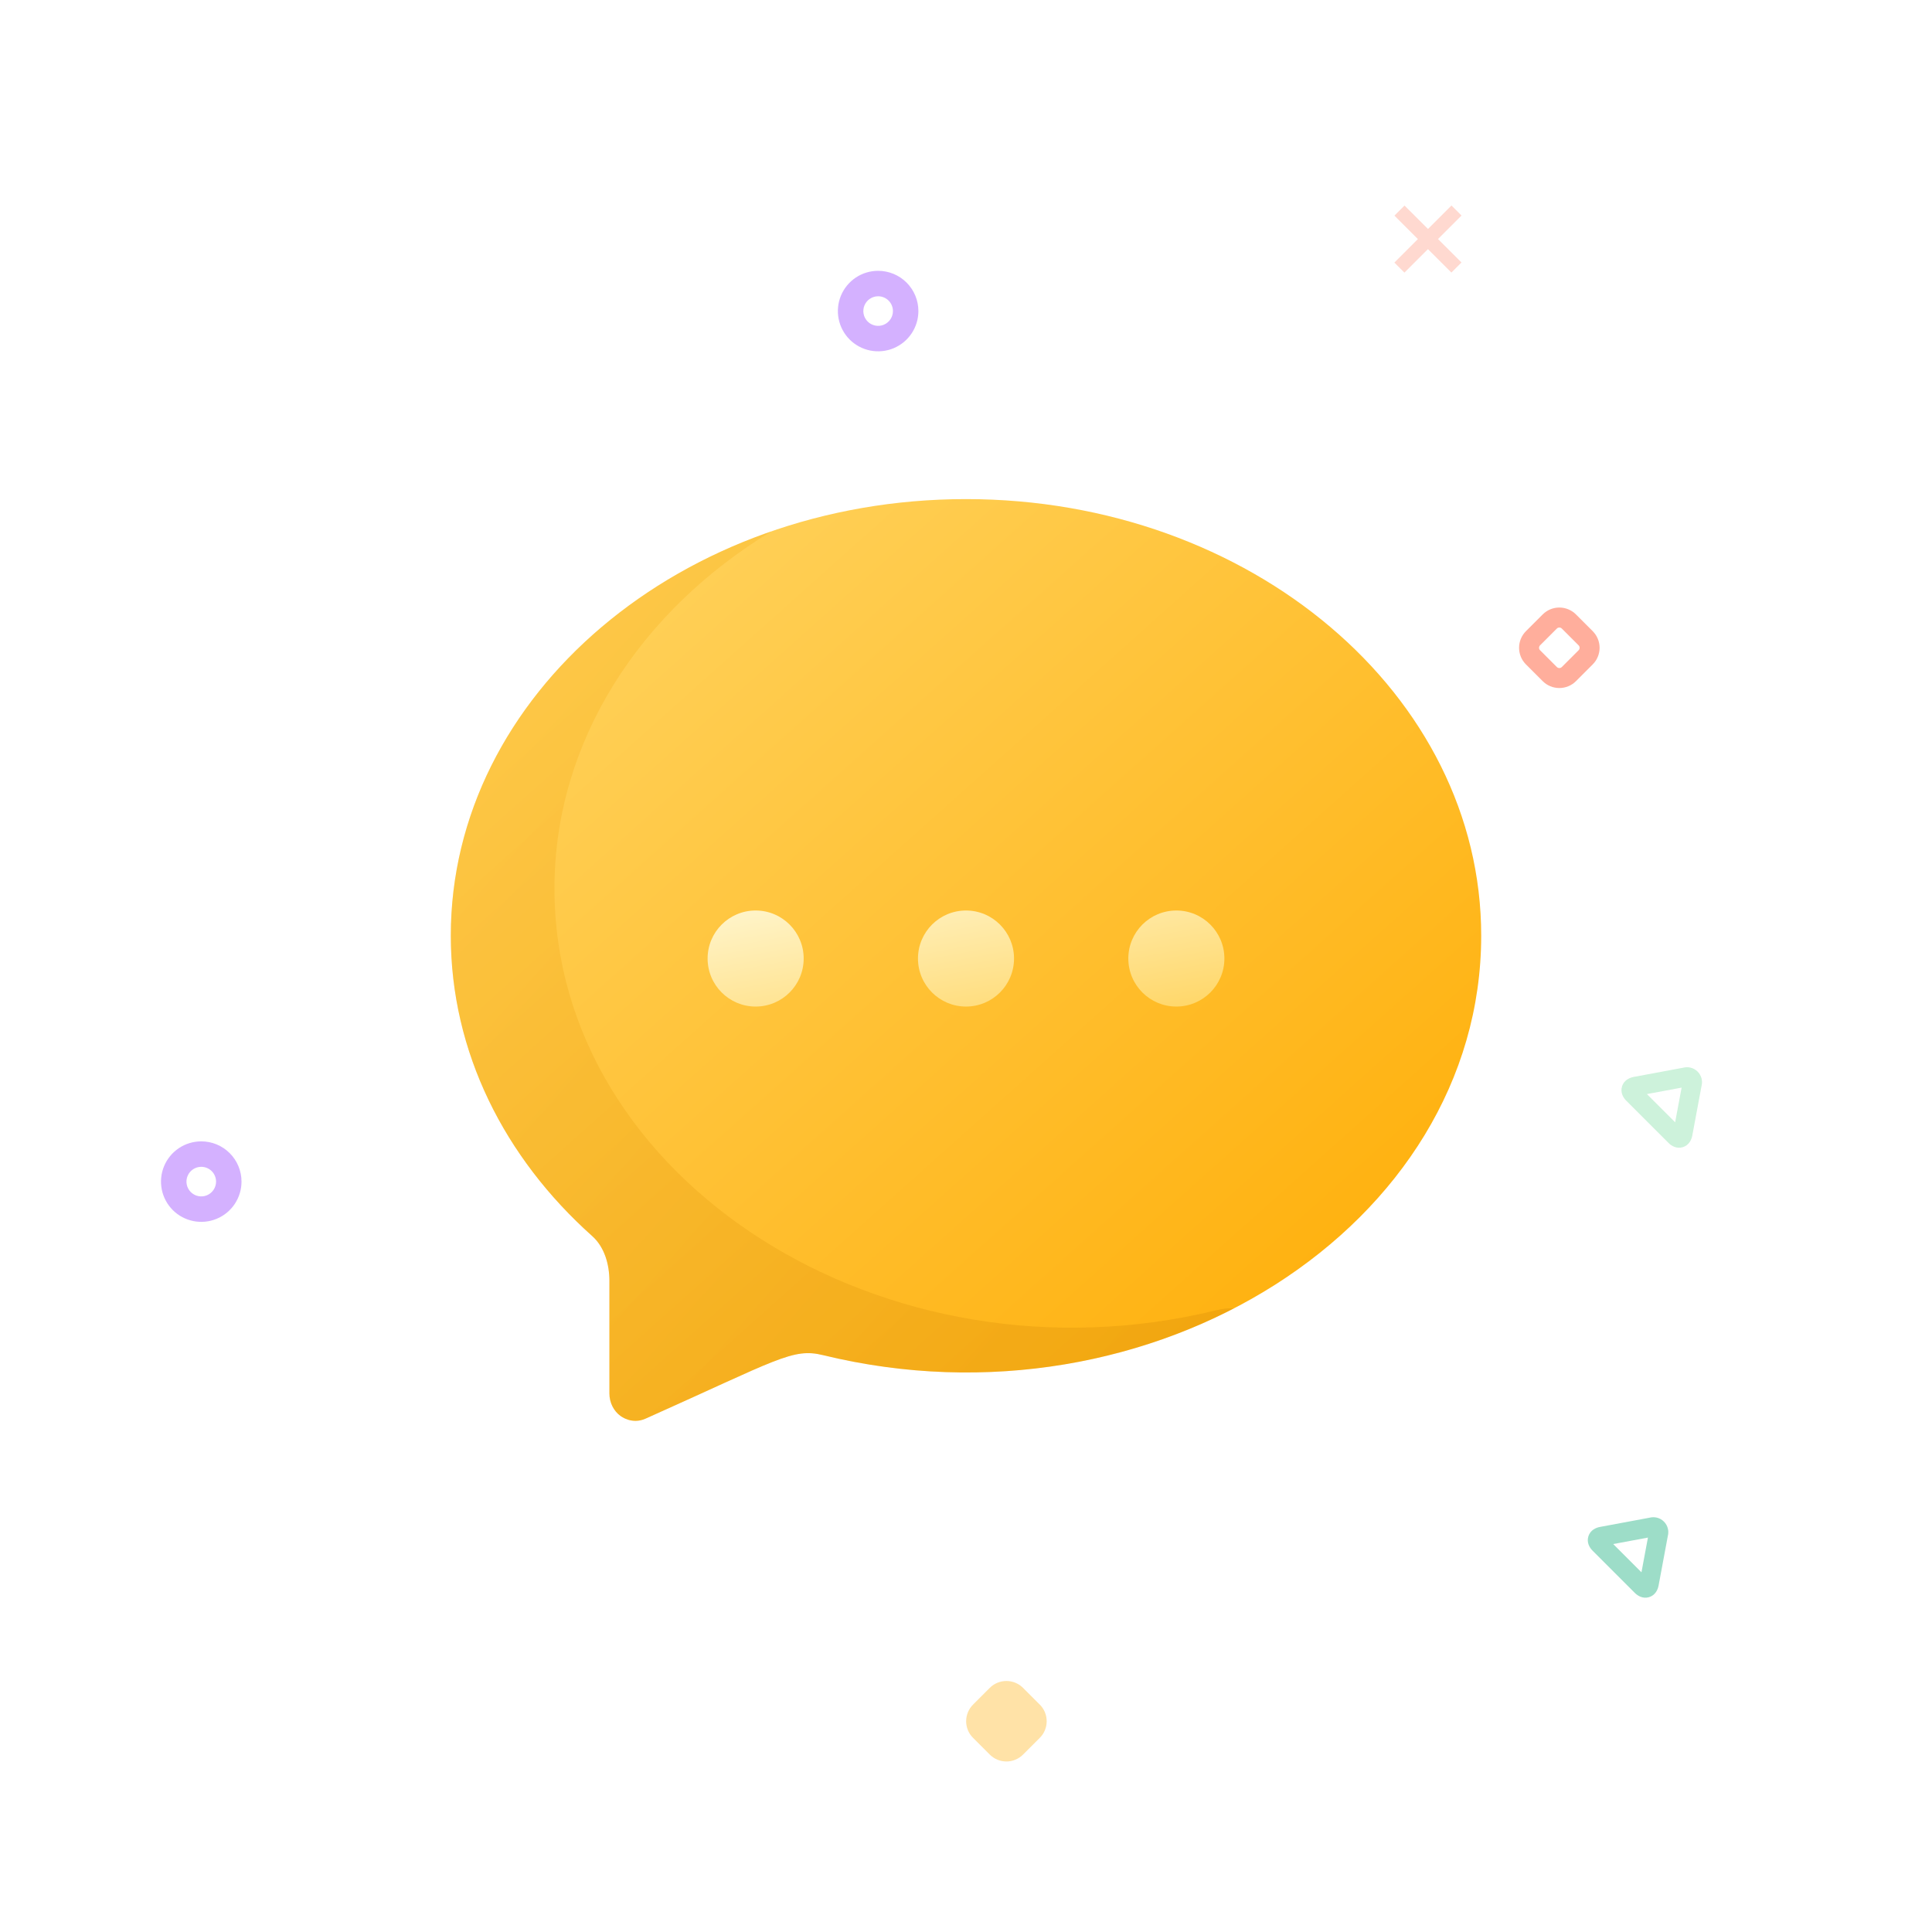
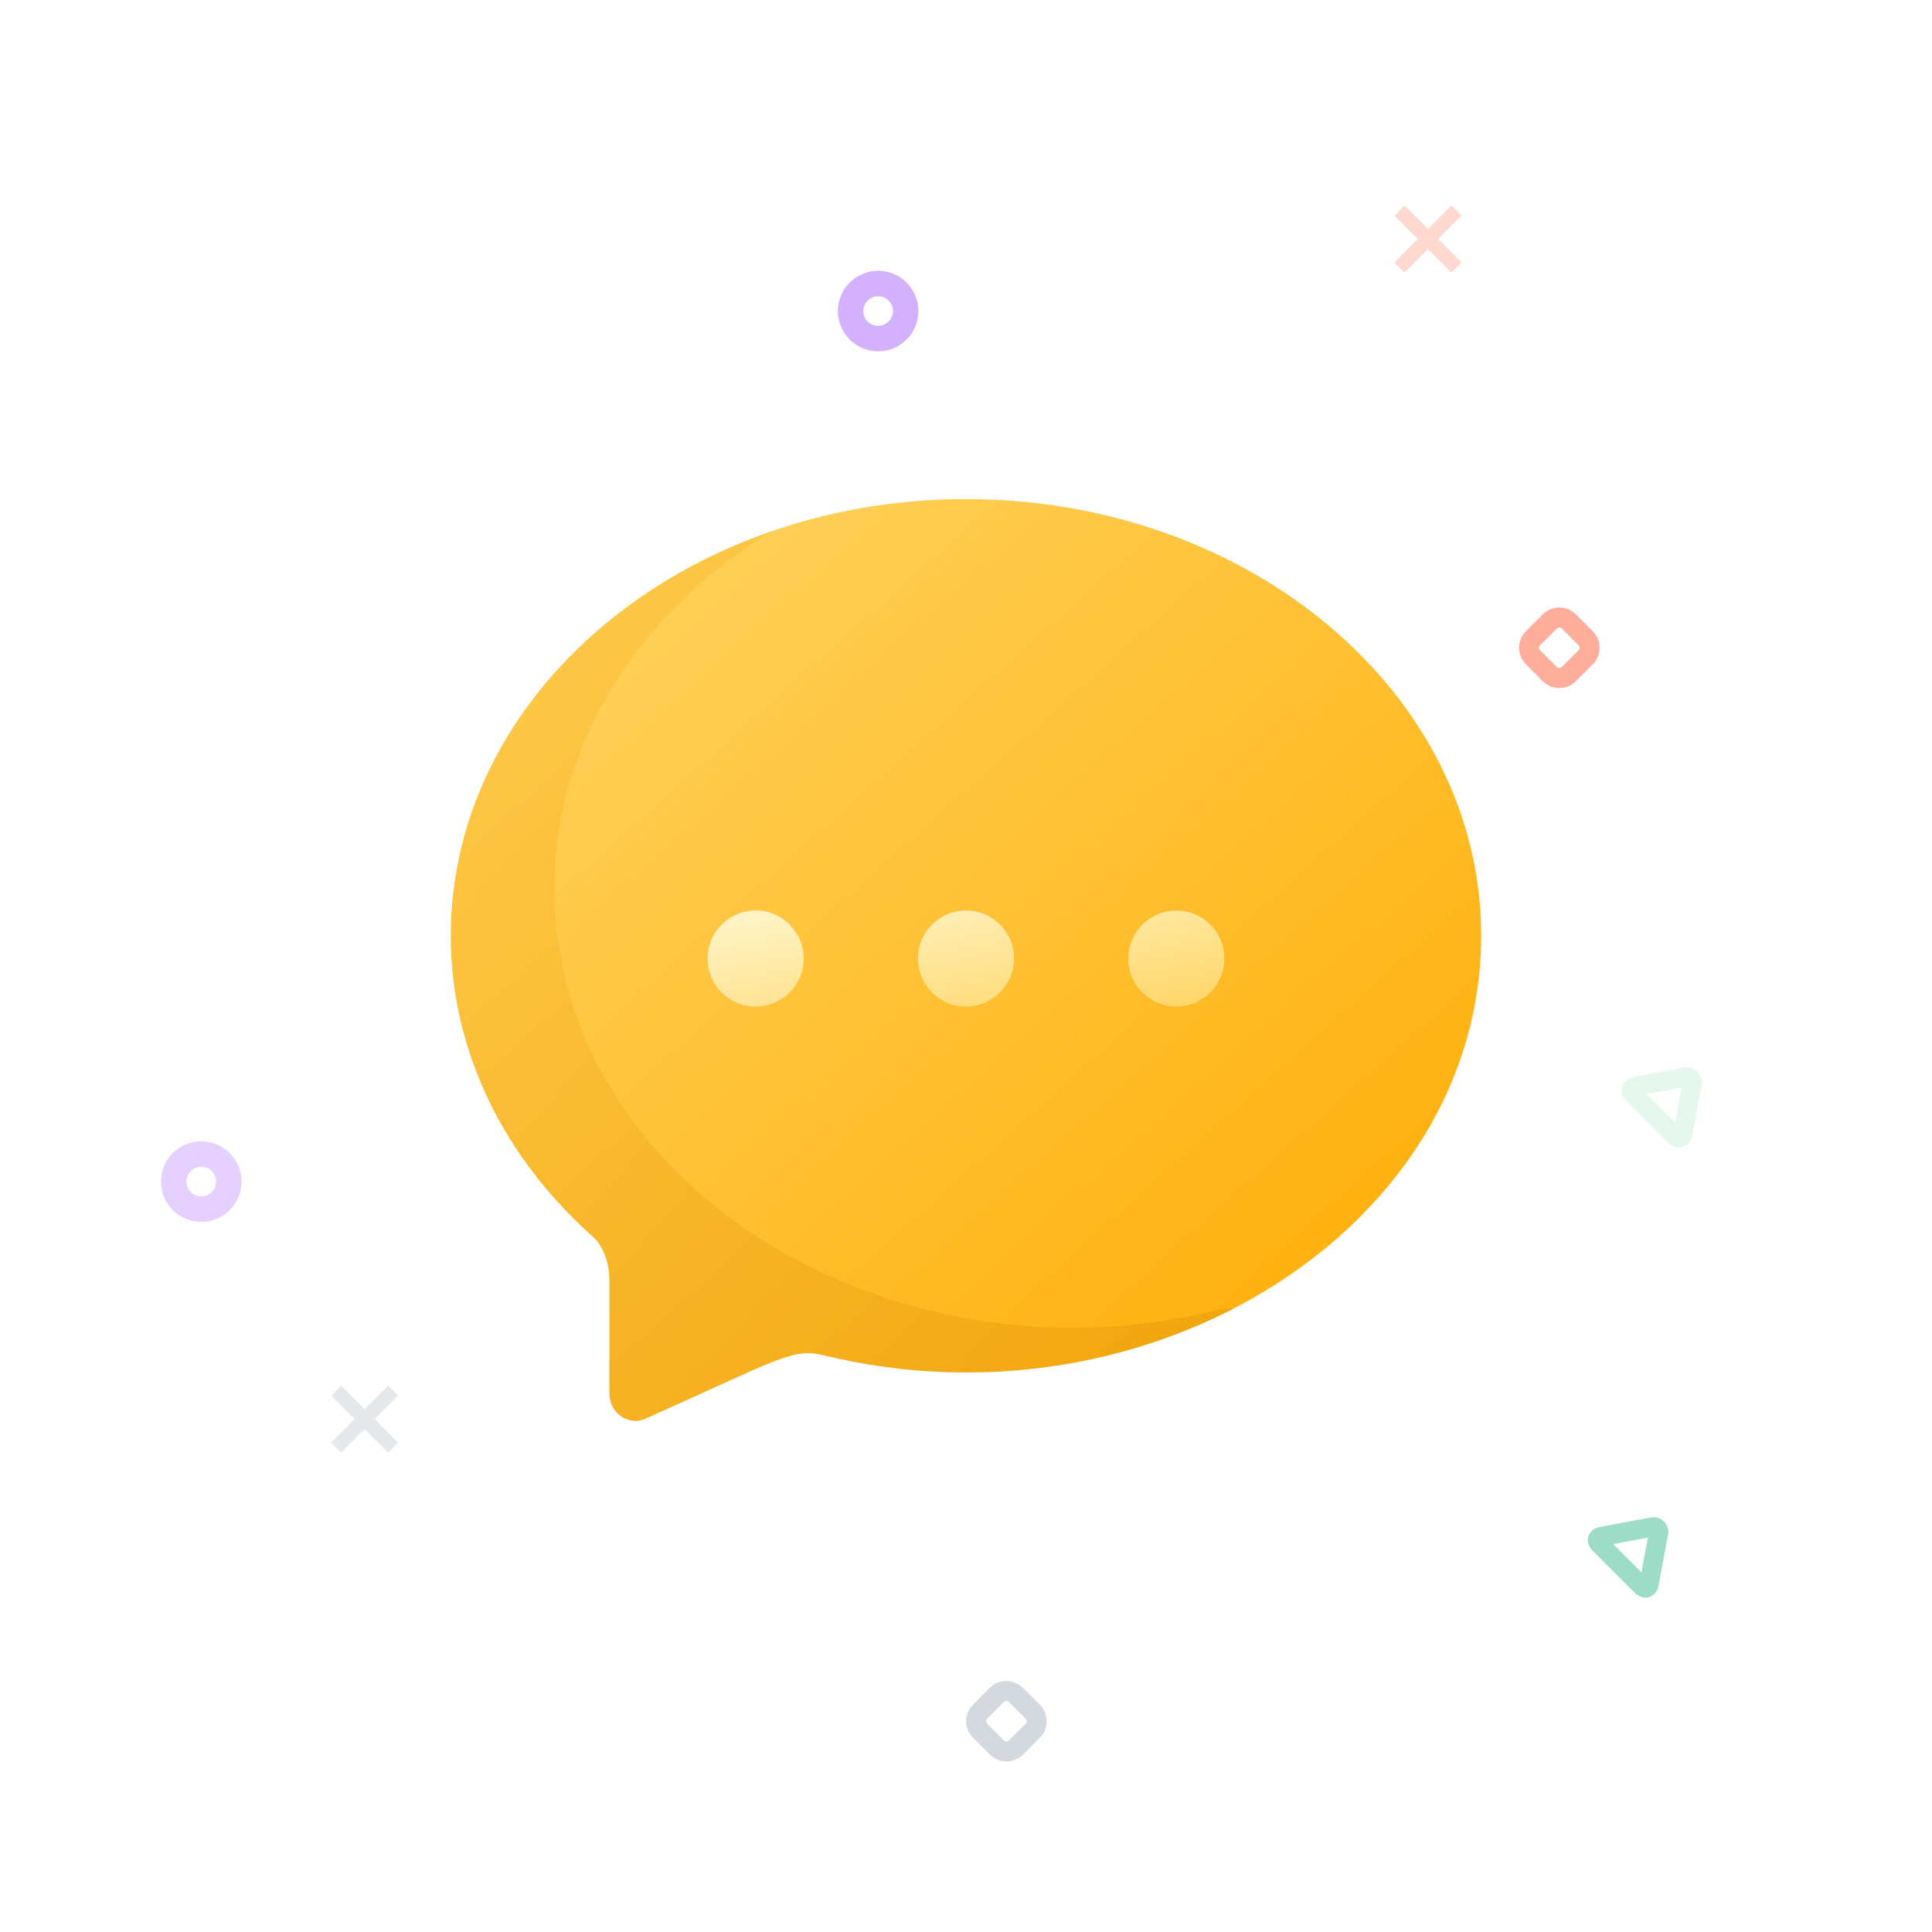
<svg xmlns="http://www.w3.org/2000/svg" width="120" height="120" viewBox="0 0 120 120" fill="none">
  <g opacity="0.48">
-     <path fill-rule="evenodd" clip-rule="evenodd" d="M21.19 86.066L22.646 87.522L24.106 86.062L24.73 86.686L23.27 88.145L24.726 89.601L24.101 90.227L22.644 88.771L21.184 90.231L20.561 89.607L22.02 88.147L20.564 86.692L21.19 86.066Z" fill="url(#paint0_linear_4017_39750)" />
+     <path opacity="0.48" fill-rule="evenodd" clip-rule="evenodd" d="M21.19 86.066L22.646 87.522L24.106 86.062L24.73 86.686L23.27 88.145L24.726 89.601L24.101 90.227L22.644 88.771L21.184 90.231L20.561 89.607L22.02 88.147L20.564 86.692L21.19 86.066Z" fill="#919EAB" />
    <path opacity="0.48" fill-rule="evenodd" clip-rule="evenodd" d="M87.238 12.768L88.694 14.223L90.154 12.764L90.778 13.387L89.317 14.847L90.774 16.303L90.148 16.928L88.692 15.473L87.232 16.932L86.608 16.308L88.068 14.849L86.612 13.393L87.238 12.768Z" fill="#FF5630" />
-     <path opacity="0.72" d="M61.478 104.835C61.752 104.562 62.123 104.409 62.51 104.409C62.897 104.409 63.268 104.562 63.542 104.835L64.581 105.874C64.717 106.009 64.826 106.171 64.9 106.348C64.973 106.526 65.011 106.716 65.011 106.909C65.011 107.101 64.973 107.291 64.9 107.469C64.826 107.646 64.718 107.807 64.582 107.943L63.542 108.982C63.268 109.255 62.897 109.409 62.51 109.409C62.123 109.409 61.752 109.255 61.478 108.982L60.439 107.943C60.303 107.808 60.194 107.646 60.121 107.469C60.047 107.291 60.009 107.101 60.009 106.909C60.009 106.716 60.047 106.526 60.121 106.348C60.194 106.171 60.302 106.01 60.438 105.875L61.478 104.835Z" fill="#FFAB00" />
-     <path fill-rule="evenodd" clip-rule="evenodd" d="M96.698 39.041C96.698 39.041 96.698 39.041 96.698 39.041L95.659 40.08L95.22 39.641L95.657 40.081C95.637 40.101 95.621 40.125 95.61 40.152C95.599 40.178 95.593 40.206 95.593 40.235C95.593 40.264 95.599 40.292 95.61 40.318C95.621 40.345 95.637 40.369 95.657 40.389L95.659 40.39L96.698 41.429C96.698 41.429 96.698 41.429 96.698 41.429C96.739 41.47 96.795 41.494 96.853 41.494C96.911 41.494 96.967 41.471 97.008 41.43C97.008 41.43 97.008 41.43 97.008 41.43L98.049 40.389C98.069 40.369 98.085 40.345 98.096 40.318C98.107 40.292 98.113 40.264 98.113 40.235C98.113 40.206 98.107 40.178 98.096 40.152C98.085 40.125 98.069 40.101 98.049 40.081L98.047 40.08L97.008 39.041C97.008 39.041 97.008 39.041 97.008 39.041C96.967 39 96.911 38.977 96.853 38.977C96.795 38.977 96.739 39 96.698 39.041ZM94.781 39.201L95.821 38.162C96.095 37.889 96.466 37.735 96.853 37.735C97.24 37.735 97.611 37.889 97.885 38.162L97.885 38.162L98.924 39.2C98.924 39.201 98.924 39.201 98.924 39.201C99.061 39.337 99.169 39.498 99.242 39.675C99.316 39.852 99.354 40.043 99.354 40.235C99.354 40.427 99.316 40.618 99.242 40.795C99.169 40.973 99.061 41.133 98.924 41.269C98.924 41.269 98.924 41.27 98.924 41.27L97.885 42.309C97.611 42.582 97.24 42.735 96.853 42.735C96.466 42.735 96.095 42.582 95.821 42.309L94.782 41.27C94.782 41.27 94.782 41.269 94.781 41.269C94.645 41.133 94.537 40.973 94.463 40.795C94.39 40.618 94.352 40.427 94.352 40.235C94.352 40.043 94.39 39.852 94.463 39.675C94.537 39.498 94.645 39.337 94.781 39.201Z" fill="#FF5630" />
-     <path opacity="0.48" fill-rule="evenodd" clip-rule="evenodd" d="M104.552 66.317C104.701 66.279 104.858 66.278 105.008 66.315C105.173 66.356 105.322 66.441 105.442 66.56C105.561 66.68 105.646 66.829 105.687 66.993C105.724 67.144 105.723 67.3 105.685 67.45L105.109 70.541C105.062 70.784 104.909 71.133 104.522 71.252C104.135 71.371 103.812 71.168 103.638 70.993L101.009 68.365C100.831 68.189 100.628 67.865 100.748 67.477C100.868 67.09 101.219 66.938 101.464 66.892C101.465 66.892 101.465 66.892 101.465 66.892L104.552 66.317ZM104.448 67.554L102.291 67.955L104.046 69.71L104.448 67.554Z" fill="#22C55E" />
+     <path fill-rule="evenodd" clip-rule="evenodd" d="M96.698 39.041L95.659 40.08L95.657 40.081C95.637 40.101 95.621 40.125 95.61 40.152C95.599 40.178 95.593 40.206 95.593 40.235C95.593 40.264 95.599 40.292 95.61 40.318C95.621 40.345 95.637 40.369 95.657 40.389L95.659 40.39L96.698 41.429C96.739 41.47 96.795 41.494 96.853 41.494C96.911 41.494 96.967 41.471 97.008 41.43L98.049 40.389C98.069 40.369 98.085 40.345 98.096 40.318C98.107 40.292 98.113 40.264 98.113 40.235C98.113 40.206 98.107 40.178 98.096 40.152C98.085 40.125 98.069 40.101 98.049 40.081L98.047 40.08L97.008 39.041C96.967 39 96.911 38.977 96.853 38.977C96.795 38.977 96.739 39 96.698 39.041ZM94.781 39.201L95.821 38.162C96.095 37.889 96.466 37.735 96.853 37.735C97.24 37.735 97.611 37.889 97.885 38.162L98.924 39.2L98.924 39.201C99.061 39.337 99.169 39.498 99.242 39.675C99.316 39.852 99.354 40.043 99.354 40.235C99.354 40.427 99.316 40.618 99.242 40.795C99.169 40.973 99.061 41.133 98.924 41.269L98.924 41.27L97.885 42.309C97.611 42.582 97.24 42.735 96.853 42.735C96.466 42.735 96.095 42.582 95.821 42.309L94.782 41.27L94.781 41.269C94.645 41.133 94.537 40.973 94.463 40.795C94.39 40.618 94.352 40.427 94.352 40.235C94.352 40.043 94.39 39.852 94.463 39.675C94.537 39.498 94.645 39.337 94.781 39.201Z" fill="#FF5630" />
+     <path opacity="0.8" fill-rule="evenodd" clip-rule="evenodd" d="M62.355 105.714L61.316 106.753L61.314 106.755C61.294 106.775 61.278 106.799 61.267 106.825C61.256 106.852 61.25 106.88 61.25 106.909C61.25 106.937 61.256 106.966 61.267 106.992C61.278 107.019 61.294 107.043 61.314 107.063L61.316 107.064L62.355 108.103C62.396 108.144 62.452 108.167 62.51 108.167C62.568 108.167 62.624 108.144 62.665 108.103L63.706 107.063C63.726 107.043 63.742 107.019 63.753 106.992C63.764 106.966 63.77 106.937 63.77 106.909C63.77 106.88 63.764 106.852 63.753 106.825C63.742 106.799 63.726 106.775 63.706 106.755L63.705 106.753L62.665 105.714C62.624 105.673 62.568 105.65 62.51 105.65C62.452 105.65 62.396 105.673 62.355 105.714ZM60.438 105.875L61.478 104.835C61.752 104.562 62.123 104.409 62.51 104.409C62.897 104.409 63.268 104.562 63.542 104.835L64.581 105.874L64.582 105.875C64.718 106.01 64.826 106.171 64.9 106.348C64.973 106.526 65.011 106.716 65.011 106.909C65.011 107.101 64.973 107.291 64.9 107.469C64.826 107.646 64.718 107.807 64.582 107.943L64.581 107.943L63.542 108.982C63.268 109.255 62.897 109.409 62.51 109.409C62.123 109.409 61.752 109.255 61.478 108.982L60.439 107.943L60.438 107.943C60.302 107.807 60.194 107.646 60.121 107.469C60.047 107.291 60.009 107.101 60.009 106.909C60.009 106.716 60.047 106.526 60.121 106.348C60.194 106.171 60.302 106.01 60.438 105.875Z" fill="#919EAB" />
+     <path opacity="0.24" fill-rule="evenodd" clip-rule="evenodd" d="M104.552 66.317C104.701 66.279 104.858 66.278 105.008 66.315C105.173 66.356 105.322 66.441 105.442 66.56C105.561 66.68 105.646 66.829 105.687 66.993C105.724 67.144 105.723 67.3 105.685 67.45L105.109 70.541C105.062 70.784 104.909 71.133 104.522 71.252C104.135 71.371 103.812 71.168 103.638 70.993L101.009 68.365C100.831 68.189 100.628 67.865 100.748 67.477C100.868 67.09 101.219 66.938 101.464 66.892C101.465 66.892 101.465 66.892 101.465 66.892L104.552 66.317ZM104.448 67.554L102.291 67.955L104.046 69.71L104.448 67.554Z" fill="#22C55E" />
    <path opacity="0.8" fill-rule="evenodd" clip-rule="evenodd" d="M102.46 94.266C102.609 94.228 102.766 94.227 102.916 94.264C103.08 94.305 103.23 94.389 103.349 94.509C103.469 94.628 103.554 94.778 103.594 94.942C103.632 95.092 103.631 95.249 103.592 95.398L103.016 98.49C102.97 98.733 102.817 99.082 102.43 99.201C102.042 99.32 101.72 99.116 101.545 98.942L98.917 96.314C98.739 96.137 98.536 95.814 98.656 95.426C98.776 95.038 99.126 94.886 99.372 94.841C99.372 94.841 99.373 94.841 99.373 94.841L102.46 94.266ZM102.356 95.503L100.199 95.904L101.954 97.659L102.356 95.503Z" fill="#00A76F" />
-     <path opacity="0.8" fill-rule="evenodd" clip-rule="evenodd" d="M12.5 72.473C12.319 72.473 12.141 72.527 11.99 72.628C11.838 72.729 11.72 72.872 11.651 73.04C11.581 73.208 11.563 73.393 11.599 73.571C11.634 73.749 11.722 73.913 11.85 74.042C11.979 74.17 12.143 74.258 12.321 74.293C12.5 74.329 12.684 74.311 12.852 74.241C13.02 74.171 13.164 74.054 13.265 73.902C13.366 73.751 13.42 73.574 13.42 73.392C13.42 73.148 13.323 72.915 13.151 72.742C12.978 72.57 12.744 72.473 12.5 72.473ZM11.111 71.313C11.523 71.039 12.006 70.892 12.5 70.892C13.164 70.892 13.8 71.155 14.268 71.624C14.737 72.093 15.001 72.729 15.001 73.392C15.001 73.886 14.854 74.37 14.579 74.781C14.305 75.192 13.914 75.513 13.457 75.702C13 75.891 12.498 75.94 12.013 75.844C11.528 75.747 11.082 75.51 10.732 75.16C10.383 74.81 10.145 74.365 10.048 73.88C9.952 73.395 10.001 72.892 10.19 72.435C10.38 71.978 10.7 71.588 11.111 71.313Z" fill="#8E33FF" />
+     <path opacity="0.48" fill-rule="evenodd" clip-rule="evenodd" d="M12.5 72.473C12.319 72.473 12.141 72.527 11.99 72.628C11.838 72.729 11.72 72.872 11.651 73.04C11.581 73.208 11.563 73.393 11.599 73.571C11.634 73.749 11.722 73.913 11.85 74.042C11.979 74.17 12.143 74.258 12.321 74.293C12.5 74.329 12.684 74.311 12.852 74.241C13.02 74.171 13.164 74.054 13.265 73.902C13.366 73.751 13.42 73.574 13.42 73.392C13.42 73.148 13.323 72.915 13.151 72.742C12.978 72.57 12.744 72.473 12.5 72.473ZM11.111 71.313C11.523 71.039 12.006 70.892 12.5 70.892C13.164 70.892 13.8 71.155 14.268 71.624C14.737 72.093 15.001 72.729 15.001 73.392C15.001 73.886 14.854 74.37 14.579 74.781C14.305 75.192 13.914 75.513 13.457 75.702C13 75.891 12.498 75.94 12.013 75.844C11.528 75.747 11.082 75.51 10.732 75.16C10.383 74.81 10.145 74.365 10.048 73.88C9.952 73.395 10.001 72.892 10.19 72.435C10.38 71.978 10.7 71.588 11.111 71.313Z" fill="#8E33FF" />
    <path opacity="0.8" fill-rule="evenodd" clip-rule="evenodd" d="M54.542 18.402C54.361 18.402 54.183 18.456 54.032 18.557C53.88 18.658 53.763 18.801 53.693 18.969C53.623 19.137 53.605 19.322 53.641 19.5C53.676 19.678 53.764 19.842 53.892 19.971C54.021 20.099 54.184 20.186 54.363 20.222C54.542 20.258 54.727 20.239 54.894 20.17C55.062 20.1 55.206 19.982 55.307 19.831C55.408 19.68 55.462 19.503 55.462 19.321C55.462 19.077 55.365 18.843 55.193 18.671C55.02 18.499 54.786 18.402 54.542 18.402ZM53.153 17.242C53.565 16.967 54.048 16.821 54.542 16.821C55.206 16.821 55.842 17.084 56.31 17.553C56.779 18.022 57.043 18.658 57.043 19.321C57.043 19.815 56.896 20.299 56.621 20.71C56.347 21.121 55.956 21.441 55.499 21.631C55.042 21.82 54.539 21.869 54.055 21.773C53.57 21.676 53.124 21.438 52.774 21.089C52.425 20.739 52.187 20.294 52.09 19.809C51.994 19.324 52.043 18.821 52.232 18.364C52.422 17.907 52.742 17.517 53.153 17.242Z" fill="#8E33FF" />
  </g>
-   <path d="M60 31C42.327 31 28 43.14 28 58.115C28 65.344 31.339 71.912 36.781 76.773C37.547 77.456 37.851 78.537 37.851 79.563V86.546C37.851 87.111 38.111 87.638 38.544 87.951C38.558 87.956 39.239 88.498 40.093 88.116C48.305 84.447 49.229 83.708 51.114 84.169C71.54 89.166 92 76.169 92 58.115C92 43.14 77.673 31 60 31Z" fill="url(#paint1_linear_4017_39750)" />
-   <path opacity="0.2" d="M75.545 81.382C55.009 86.406 34.439 73.338 34.439 55.188C34.439 46.043 39.754 37.95 47.909 33.005C36.231 37.046 28 46.765 28 58.115C28 65.344 31.339 71.912 36.781 76.773C37.547 77.456 37.851 78.537 37.851 79.563V86.546C37.851 87.784 39.04 88.587 40.093 88.116C48.305 84.447 49.229 83.708 51.114 84.169C60.225 86.398 69.342 85.047 76.648 81.264C76.274 81.244 75.929 81.288 75.545 81.382Z" fill="url(#paint2_linear_4017_39750)" />
-   <path d="M46.934 62.519C48.582 62.519 49.918 61.184 49.918 59.536C49.918 57.888 48.582 56.553 46.934 56.553C45.287 56.553 43.951 57.888 43.951 59.536C43.951 61.184 45.287 62.519 46.934 62.519Z" fill="url(#paint3_linear_4017_39750)" />
-   <path d="M60 62.519C61.648 62.519 62.983 61.184 62.983 59.536C62.983 57.888 61.648 56.553 60 56.553C58.352 56.553 57.017 57.888 57.017 59.536C57.017 61.184 58.352 62.519 60 62.519Z" fill="url(#paint4_linear_4017_39750)" />
-   <path d="M73.065 62.519C74.713 62.519 76.049 61.184 76.049 59.536C76.049 57.888 74.713 56.553 73.065 56.553C71.418 56.553 70.082 57.888 70.082 59.536C70.082 61.184 71.418 62.519 73.065 62.519Z" fill="url(#paint5_linear_4017_39750)" />
+   <path d="M60 31C42.327 31 28 43.14 28 58.115C28 65.344 31.339 71.912 36.781 76.773C37.547 77.456 37.851 78.537 37.851 79.563V86.546C37.851 87.111 38.111 87.638 38.544 87.951C38.558 87.956 39.239 88.498 40.093 88.116C48.305 84.447 49.229 83.708 51.114 84.169C71.54 89.166 92 76.169 92 58.115C92 43.14 77.673 31 60 31Z" fill="url(#paint0_linear_4017_39750)" />
+   <path opacity="0.2" d="M75.545 81.382C55.009 86.406 34.439 73.338 34.439 55.188C34.439 46.043 39.754 37.95 47.909 33.005C36.231 37.046 28 46.765 28 58.115C28 65.344 31.339 71.912 36.781 76.773C37.547 77.456 37.851 78.537 37.851 79.563V86.546C37.851 87.784 39.04 88.587 40.093 88.116C48.305 84.447 49.229 83.708 51.114 84.169C60.225 86.398 69.342 85.047 76.648 81.264C76.274 81.244 75.929 81.288 75.545 81.382Z" fill="url(#paint1_linear_4017_39750)" />
+   <path d="M46.934 62.519C48.582 62.519 49.918 61.184 49.918 59.536C49.918 57.888 48.582 56.553 46.934 56.553C45.287 56.553 43.951 57.888 43.951 59.536C43.951 61.184 45.287 62.519 46.934 62.519Z" fill="url(#paint2_linear_4017_39750)" />
+   <path d="M60 62.519C61.648 62.519 62.983 61.184 62.983 59.536C62.983 57.888 61.648 56.553 60 56.553C58.352 56.553 57.017 57.888 57.017 59.536C57.017 61.184 58.352 62.519 60 62.519Z" fill="url(#paint3_linear_4017_39750)" />
+   <path d="M73.065 62.519C74.713 62.519 76.049 61.184 76.049 59.536C76.049 57.888 74.713 56.553 73.065 56.553C71.418 56.553 70.082 57.888 70.082 59.536C70.082 61.184 71.418 62.519 73.065 62.519Z" fill="url(#paint4_linear_4017_39750)" />
  <defs>
-     <linearGradient id="paint0_linear_4017_39750" x1="21.28" y1="90.238" x2="25.404" y2="88.621" gradientUnits="userSpaceOnUse">
-       <stop stop-color="white" stop-opacity="0.16" />
-       <stop offset="1" stop-color="white" stop-opacity="0.64" />
-     </linearGradient>
-     <linearGradient id="paint1_linear_4017_39750" x1="28" y1="31" x2="84.899" y2="94.605" gradientUnits="userSpaceOnUse">
+     <linearGradient id="paint0_linear_4017_39750" x1="28" y1="31" x2="84.899" y2="94.605" gradientUnits="userSpaceOnUse">
      <stop stop-color="#FFD666" />
      <stop offset="1" stop-color="#FFAB00" />
    </linearGradient>
-     <linearGradient id="paint2_linear_4017_39750" x1="28" y1="33.005" x2="82.804" y2="81.261" gradientUnits="userSpaceOnUse">
+     <linearGradient id="paint1_linear_4017_39750" x1="28" y1="33.005" x2="82.804" y2="81.261" gradientUnits="userSpaceOnUse">
      <stop stop-color="#FFAB00" />
      <stop offset="1" stop-color="#B76E00" />
+     </linearGradient>
+     <linearGradient id="paint2_linear_4017_39750" x1="43.951" y1="56.553" x2="46.095" y2="68.087" gradientUnits="userSpaceOnUse">
+       <stop stop-color="#FFF5CC" />
+       <stop offset="1" stop-color="#FFD666" />
    </linearGradient>
    <linearGradient id="paint3_linear_4017_39750" x1="43.951" y1="56.553" x2="46.095" y2="68.087" gradientUnits="userSpaceOnUse">
      <stop stop-color="#FFF5CC" />
      <stop offset="1" stop-color="#FFD666" />
    </linearGradient>
    <linearGradient id="paint4_linear_4017_39750" x1="43.951" y1="56.553" x2="46.095" y2="68.087" gradientUnits="userSpaceOnUse">
      <stop stop-color="#FFF5CC" />
      <stop offset="1" stop-color="#FFD666" />
    </linearGradient>
-     <linearGradient id="paint5_linear_4017_39750" x1="43.951" y1="56.553" x2="46.095" y2="68.087" gradientUnits="userSpaceOnUse">
-       <stop stop-color="#FFF5CC" />
-       <stop offset="1" stop-color="#FFD666" />
-     </linearGradient>
  </defs>
</svg>
